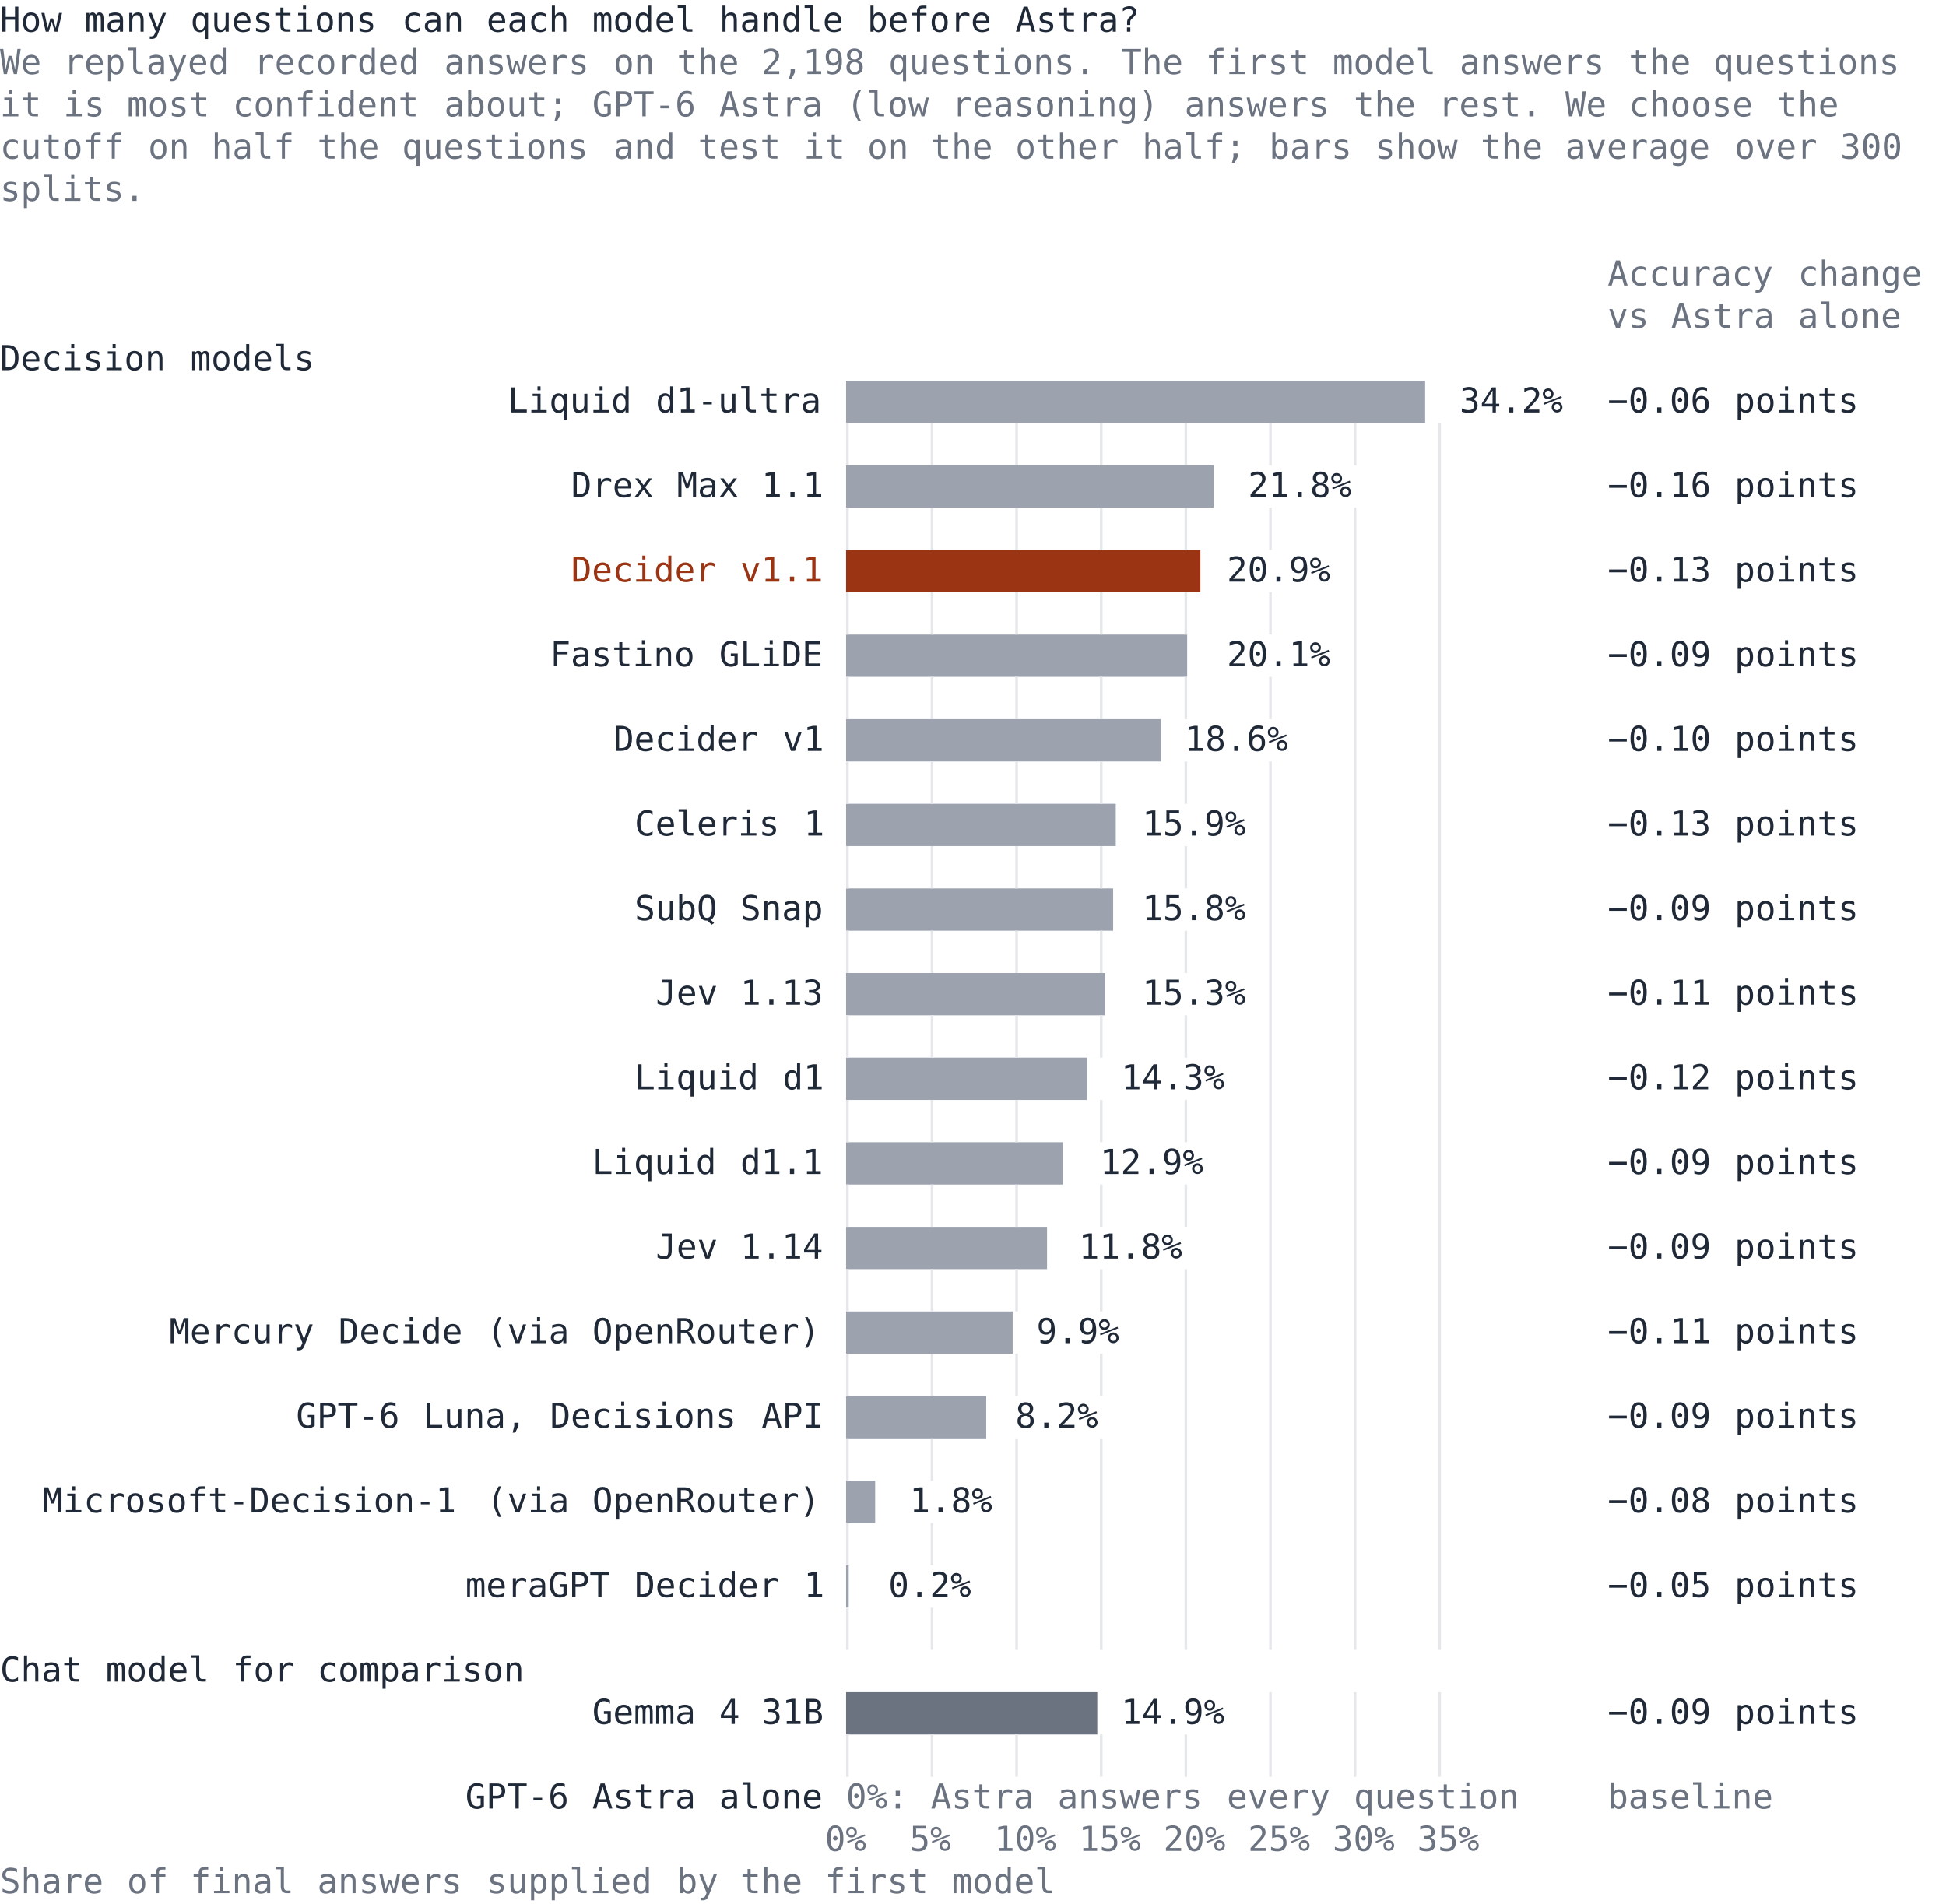
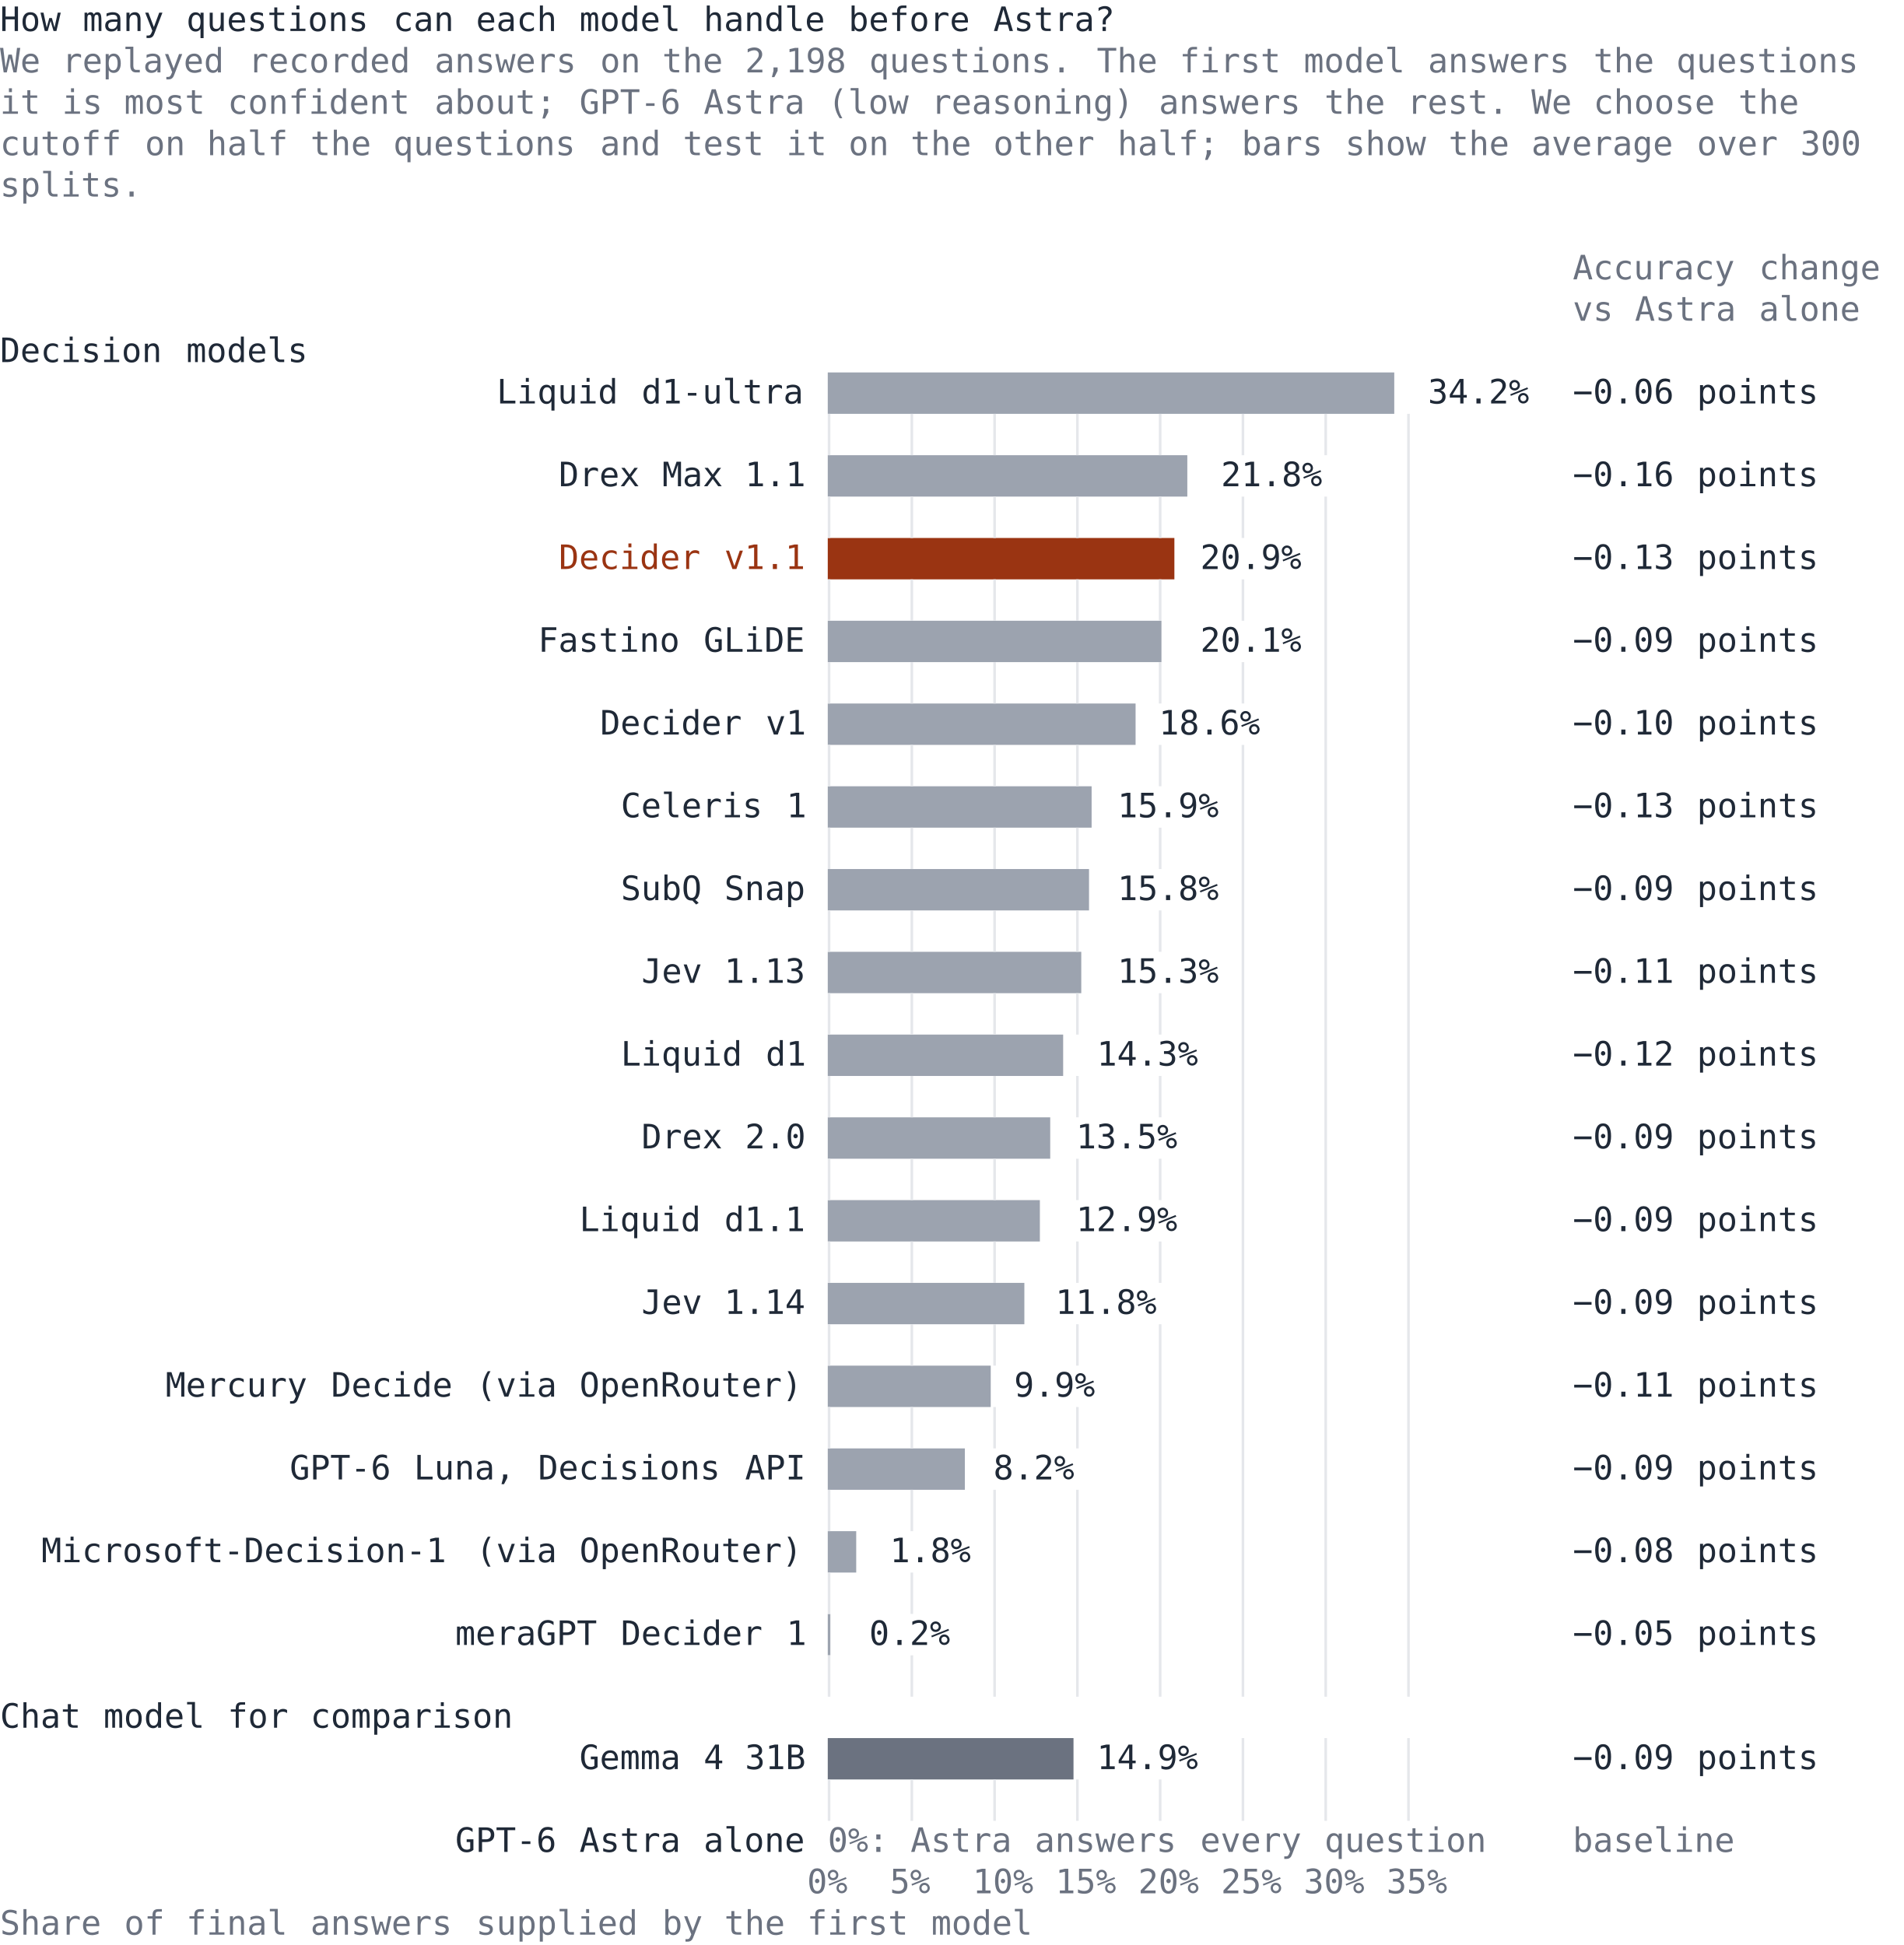
- <svg xmlns="http://www.w3.org/2000/svg" viewBox="0 0 736 720" width="736" height="720" role="img">
+ <svg xmlns="http://www.w3.org/2000/svg" viewBox="0 0 736 752" width="736" height="752" role="img">
  <style>text{font:13px ui-monospace,SFMono-Regular,Menlo,Consolas,"DejaVu Sans Mono",monospace;white-space:pre}</style>
-   <path fill="#6b7280" d="M320 640h8v16h-8zM328 640h8v16h-8zM336 640h8v16h-8zM344 640h8v16h-8zM352 640h8v16h-8zM360 640h8v16h-8zM368 640h8v16h-8zM376 640h8v16h-8zM384 640h8v16h-8zM392 640h8v16h-8zM400 640h8v16h-8zM408 640h7v16h-7z" />
+   <path fill="#6b7280" d="M320 672h8v16h-8zM328 672h8v16h-8zM336 672h8v16h-8zM344 672h8v16h-8zM352 672h8v16h-8zM360 672h8v16h-8zM368 672h8v16h-8zM376 672h8v16h-8zM384 672h8v16h-8zM392 672h8v16h-8zM400 672h8v16h-8zM408 672h7v16h-7z" />
  <path fill="#9a3412" d="M320 208h8v16h-8zM328 208h8v16h-8zM336 208h8v16h-8zM344 208h8v16h-8zM352 208h8v16h-8zM360 208h8v16h-8zM368 208h8v16h-8zM376 208h8v16h-8zM384 208h8v16h-8zM392 208h8v16h-8zM400 208h8v16h-8zM408 208h8v16h-8zM416 208h8v16h-8zM424 208h8v16h-8zM432 208h8v16h-8zM440 208h8v16h-8zM448 208h6v16h-6z" />
-   <path fill="#9ca3af" d="M320 144h8v16h-8zM328 144h8v16h-8zM336 144h8v16h-8zM344 144h8v16h-8zM352 144h8v16h-8zM360 144h8v16h-8zM368 144h8v16h-8zM376 144h8v16h-8zM384 144h8v16h-8zM392 144h8v16h-8zM400 144h8v16h-8zM408 144h8v16h-8zM416 144h8v16h-8zM424 144h8v16h-8zM432 144h8v16h-8zM440 144h8v16h-8zM448 144h8v16h-8zM456 144h8v16h-8zM464 144h8v16h-8zM472 144h8v16h-8zM480 144h8v16h-8zM488 144h8v16h-8zM496 144h8v16h-8zM504 144h8v16h-8zM512 144h8v16h-8zM520 144h8v16h-8zM528 144h8v16h-8zM536 144h3v16h-3zM320 176h8v16h-8zM328 176h8v16h-8zM336 176h8v16h-8zM344 176h8v16h-8zM352 176h8v16h-8zM360 176h8v16h-8zM368 176h8v16h-8zM376 176h8v16h-8zM384 176h8v16h-8zM392 176h8v16h-8zM400 176h8v16h-8zM408 176h8v16h-8zM416 176h8v16h-8zM424 176h8v16h-8zM432 176h8v16h-8zM440 176h8v16h-8zM448 176h8v16h-8zM456 176h3v16h-3zM320 240h8v16h-8zM328 240h8v16h-8zM336 240h8v16h-8zM344 240h8v16h-8zM352 240h8v16h-8zM360 240h8v16h-8zM368 240h8v16h-8zM376 240h8v16h-8zM384 240h8v16h-8zM392 240h8v16h-8zM400 240h8v16h-8zM408 240h8v16h-8zM416 240h8v16h-8zM424 240h8v16h-8zM432 240h8v16h-8zM440 240h8v16h-8zM448 240h1v16h-1zM320 272h8v16h-8zM328 272h8v16h-8zM336 272h8v16h-8zM344 272h8v16h-8zM352 272h8v16h-8zM360 272h8v16h-8zM368 272h8v16h-8zM376 272h8v16h-8zM384 272h8v16h-8zM392 272h8v16h-8zM400 272h8v16h-8zM408 272h8v16h-8zM416 272h8v16h-8zM424 272h8v16h-8zM432 272h7v16h-7zM320 304h8v16h-8zM328 304h8v16h-8zM336 304h8v16h-8zM344 304h8v16h-8zM352 304h8v16h-8zM360 304h8v16h-8zM368 304h8v16h-8zM376 304h8v16h-8zM384 304h8v16h-8zM392 304h8v16h-8zM400 304h8v16h-8zM408 304h8v16h-8zM416 304h6v16h-6zM320 336h8v16h-8zM328 336h8v16h-8zM336 336h8v16h-8zM344 336h8v16h-8zM352 336h8v16h-8zM360 336h8v16h-8zM368 336h8v16h-8zM376 336h8v16h-8zM384 336h8v16h-8zM392 336h8v16h-8zM400 336h8v16h-8zM408 336h8v16h-8zM416 336h5v16h-5zM320 368h8v16h-8zM328 368h8v16h-8zM336 368h8v16h-8zM344 368h8v16h-8zM352 368h8v16h-8zM360 368h8v16h-8zM368 368h8v16h-8zM376 368h8v16h-8zM384 368h8v16h-8zM392 368h8v16h-8zM400 368h8v16h-8zM408 368h8v16h-8zM416 368h2v16h-2zM320 400h8v16h-8zM328 400h8v16h-8zM336 400h8v16h-8zM344 400h8v16h-8zM352 400h8v16h-8zM360 400h8v16h-8zM368 400h8v16h-8zM376 400h8v16h-8zM384 400h8v16h-8zM392 400h8v16h-8zM400 400h8v16h-8zM408 400h3v16h-3zM320 432h8v16h-8zM328 432h8v16h-8zM336 432h8v16h-8zM344 432h8v16h-8zM352 432h8v16h-8zM360 432h8v16h-8zM368 432h8v16h-8zM376 432h8v16h-8zM384 432h8v16h-8zM392 432h8v16h-8zM400 432h2v16h-2zM320 464h8v16h-8zM328 464h8v16h-8zM336 464h8v16h-8zM344 464h8v16h-8zM352 464h8v16h-8zM360 464h8v16h-8zM368 464h8v16h-8zM376 464h8v16h-8zM384 464h8v16h-8zM392 464h4v16h-4zM320 496h8v16h-8zM328 496h8v16h-8zM336 496h8v16h-8zM344 496h8v16h-8zM352 496h8v16h-8zM360 496h8v16h-8zM368 496h8v16h-8zM376 496h7v16h-7zM320 528h8v16h-8zM328 528h8v16h-8zM336 528h8v16h-8zM344 528h8v16h-8zM352 528h8v16h-8zM360 528h8v16h-8zM368 528h5v16h-5zM320 560h8v16h-8zM328 560h3v16h-3zM320 592h1v16h-1z" />
-   <path fill="#e5e7eb" d="M320 160h1v16h-1zM352 160h1v16h-1zM384 160h1v16h-1zM416 160h1v16h-1zM448 160h1v16h-1zM480 160h1v16h-1zM512 160h1v16h-1zM544 160h1v16h-1zM544 176h1v16h-1zM320 192h1v16h-1zM352 192h1v16h-1zM384 192h1v16h-1zM416 192h1v16h-1zM448 192h1v16h-1zM480 192h1v16h-1zM512 192h1v16h-1zM544 192h1v16h-1zM512 208h1v16h-1zM544 208h1v16h-1zM320 224h1v16h-1zM352 224h1v16h-1zM384 224h1v16h-1zM416 224h1v16h-1zM448 224h1v16h-1zM480 224h1v16h-1zM512 224h1v16h-1zM544 224h1v16h-1zM512 240h1v16h-1zM544 240h1v16h-1zM320 256h1v16h-1zM352 256h1v16h-1zM384 256h1v16h-1zM416 256h1v16h-1zM448 256h1v16h-1zM480 256h1v16h-1zM512 256h1v16h-1zM544 256h1v16h-1zM512 272h1v16h-1zM544 272h1v16h-1zM320 288h1v16h-1zM352 288h1v16h-1zM384 288h1v16h-1zM416 288h1v16h-1zM448 288h1v16h-1zM480 288h1v16h-1zM512 288h1v16h-1zM544 288h1v16h-1zM480 304h1v16h-1zM512 304h1v16h-1zM544 304h1v16h-1zM320 320h1v16h-1zM352 320h1v16h-1zM384 320h1v16h-1zM416 320h1v16h-1zM448 320h1v16h-1zM480 320h1v16h-1zM512 320h1v16h-1zM544 320h1v16h-1zM480 336h1v16h-1zM512 336h1v16h-1zM544 336h1v16h-1zM320 352h1v16h-1zM352 352h1v16h-1zM384 352h1v16h-1zM416 352h1v16h-1zM448 352h1v16h-1zM480 352h1v16h-1zM512 352h1v16h-1zM544 352h1v16h-1zM480 368h1v16h-1zM512 368h1v16h-1zM544 368h1v16h-1zM320 384h1v16h-1zM352 384h1v16h-1zM384 384h1v16h-1zM416 384h1v16h-1zM448 384h1v16h-1zM480 384h1v16h-1zM512 384h1v16h-1zM544 384h1v16h-1zM480 400h1v16h-1zM512 400h1v16h-1zM544 400h1v16h-1zM320 416h1v16h-1zM352 416h1v16h-1zM384 416h1v16h-1zM416 416h1v16h-1zM448 416h1v16h-1zM480 416h1v16h-1zM512 416h1v16h-1zM544 416h1v16h-1zM480 432h1v16h-1zM512 432h1v16h-1zM544 432h1v16h-1zM320 448h1v16h-1zM352 448h1v16h-1zM384 448h1v16h-1zM416 448h1v16h-1zM448 448h1v16h-1zM480 448h1v16h-1zM512 448h1v16h-1zM544 448h1v16h-1zM480 464h1v16h-1zM512 464h1v16h-1zM544 464h1v16h-1zM320 480h1v16h-1zM352 480h1v16h-1zM384 480h1v16h-1zM416 480h1v16h-1zM448 480h1v16h-1zM480 480h1v16h-1zM512 480h1v16h-1zM544 480h1v16h-1zM448 496h1v16h-1zM480 496h1v16h-1zM512 496h1v16h-1zM544 496h1v16h-1zM320 512h1v16h-1zM352 512h1v16h-1zM384 512h1v16h-1zM416 512h1v16h-1zM448 512h1v16h-1zM480 512h1v16h-1zM512 512h1v16h-1zM544 512h1v16h-1zM448 528h1v16h-1zM480 528h1v16h-1zM512 528h1v16h-1zM544 528h1v16h-1zM320 544h1v16h-1zM352 544h1v16h-1zM384 544h1v16h-1zM416 544h1v16h-1zM448 544h1v16h-1zM480 544h1v16h-1zM512 544h1v16h-1zM544 544h1v16h-1zM384 560h1v16h-1zM416 560h1v16h-1zM448 560h1v16h-1zM480 560h1v16h-1zM512 560h1v16h-1zM544 560h1v16h-1zM320 576h1v16h-1zM352 576h1v16h-1zM384 576h1v16h-1zM416 576h1v16h-1zM448 576h1v16h-1zM480 576h1v16h-1zM512 576h1v16h-1zM544 576h1v16h-1zM384 592h1v16h-1zM416 592h1v16h-1zM448 592h1v16h-1zM480 592h1v16h-1zM512 592h1v16h-1zM544 592h1v16h-1zM320 608h1v16h-1zM352 608h1v16h-1zM384 608h1v16h-1zM416 608h1v16h-1zM448 608h1v16h-1zM480 608h1v16h-1zM512 608h1v16h-1zM544 608h1v16h-1zM480 640h1v16h-1zM512 640h1v16h-1zM544 640h1v16h-1zM320 656h1v16h-1zM352 656h1v16h-1zM384 656h1v16h-1zM416 656h1v16h-1zM448 656h1v16h-1zM480 656h1v16h-1zM512 656h1v16h-1zM544 656h1v16h-1z" />
+   <path fill="#9ca3af" d="M320 144h8v16h-8zM328 144h8v16h-8zM336 144h8v16h-8zM344 144h8v16h-8zM352 144h8v16h-8zM360 144h8v16h-8zM368 144h8v16h-8zM376 144h8v16h-8zM384 144h8v16h-8zM392 144h8v16h-8zM400 144h8v16h-8zM408 144h8v16h-8zM416 144h8v16h-8zM424 144h8v16h-8zM432 144h8v16h-8zM440 144h8v16h-8zM448 144h8v16h-8zM456 144h8v16h-8zM464 144h8v16h-8zM472 144h8v16h-8zM480 144h8v16h-8zM488 144h8v16h-8zM496 144h8v16h-8zM504 144h8v16h-8zM512 144h8v16h-8zM520 144h8v16h-8zM528 144h8v16h-8zM536 144h3v16h-3zM320 176h8v16h-8zM328 176h8v16h-8zM336 176h8v16h-8zM344 176h8v16h-8zM352 176h8v16h-8zM360 176h8v16h-8zM368 176h8v16h-8zM376 176h8v16h-8zM384 176h8v16h-8zM392 176h8v16h-8zM400 176h8v16h-8zM408 176h8v16h-8zM416 176h8v16h-8zM424 176h8v16h-8zM432 176h8v16h-8zM440 176h8v16h-8zM448 176h8v16h-8zM456 176h3v16h-3zM320 240h8v16h-8zM328 240h8v16h-8zM336 240h8v16h-8zM344 240h8v16h-8zM352 240h8v16h-8zM360 240h8v16h-8zM368 240h8v16h-8zM376 240h8v16h-8zM384 240h8v16h-8zM392 240h8v16h-8zM400 240h8v16h-8zM408 240h8v16h-8zM416 240h8v16h-8zM424 240h8v16h-8zM432 240h8v16h-8zM440 240h8v16h-8zM448 240h1v16h-1zM320 272h8v16h-8zM328 272h8v16h-8zM336 272h8v16h-8zM344 272h8v16h-8zM352 272h8v16h-8zM360 272h8v16h-8zM368 272h8v16h-8zM376 272h8v16h-8zM384 272h8v16h-8zM392 272h8v16h-8zM400 272h8v16h-8zM408 272h8v16h-8zM416 272h8v16h-8zM424 272h8v16h-8zM432 272h7v16h-7zM320 304h8v16h-8zM328 304h8v16h-8zM336 304h8v16h-8zM344 304h8v16h-8zM352 304h8v16h-8zM360 304h8v16h-8zM368 304h8v16h-8zM376 304h8v16h-8zM384 304h8v16h-8zM392 304h8v16h-8zM400 304h8v16h-8zM408 304h8v16h-8zM416 304h6v16h-6zM320 336h8v16h-8zM328 336h8v16h-8zM336 336h8v16h-8zM344 336h8v16h-8zM352 336h8v16h-8zM360 336h8v16h-8zM368 336h8v16h-8zM376 336h8v16h-8zM384 336h8v16h-8zM392 336h8v16h-8zM400 336h8v16h-8zM408 336h8v16h-8zM416 336h5v16h-5zM320 368h8v16h-8zM328 368h8v16h-8zM336 368h8v16h-8zM344 368h8v16h-8zM352 368h8v16h-8zM360 368h8v16h-8zM368 368h8v16h-8zM376 368h8v16h-8zM384 368h8v16h-8zM392 368h8v16h-8zM400 368h8v16h-8zM408 368h8v16h-8zM416 368h2v16h-2zM320 400h8v16h-8zM328 400h8v16h-8zM336 400h8v16h-8zM344 400h8v16h-8zM352 400h8v16h-8zM360 400h8v16h-8zM368 400h8v16h-8zM376 400h8v16h-8zM384 400h8v16h-8zM392 400h8v16h-8zM400 400h8v16h-8zM408 400h3v16h-3zM320 432h8v16h-8zM328 432h8v16h-8zM336 432h8v16h-8zM344 432h8v16h-8zM352 432h8v16h-8zM360 432h8v16h-8zM368 432h8v16h-8zM376 432h8v16h-8zM384 432h8v16h-8zM392 432h8v16h-8zM400 432h6v16h-6zM320 464h8v16h-8zM328 464h8v16h-8zM336 464h8v16h-8zM344 464h8v16h-8zM352 464h8v16h-8zM360 464h8v16h-8zM368 464h8v16h-8zM376 464h8v16h-8zM384 464h8v16h-8zM392 464h8v16h-8zM400 464h2v16h-2zM320 496h8v16h-8zM328 496h8v16h-8zM336 496h8v16h-8zM344 496h8v16h-8zM352 496h8v16h-8zM360 496h8v16h-8zM368 496h8v16h-8zM376 496h8v16h-8zM384 496h8v16h-8zM392 496h4v16h-4zM320 528h8v16h-8zM328 528h8v16h-8zM336 528h8v16h-8zM344 528h8v16h-8zM352 528h8v16h-8zM360 528h8v16h-8zM368 528h8v16h-8zM376 528h7v16h-7zM320 560h8v16h-8zM328 560h8v16h-8zM336 560h8v16h-8zM344 560h8v16h-8zM352 560h8v16h-8zM360 560h8v16h-8zM368 560h5v16h-5zM320 592h8v16h-8zM328 592h3v16h-3zM320 624h1v16h-1z" />
+   <path fill="#e5e7eb" d="M320 160h1v16h-1zM352 160h1v16h-1zM384 160h1v16h-1zM416 160h1v16h-1zM448 160h1v16h-1zM480 160h1v16h-1zM512 160h1v16h-1zM544 160h1v16h-1zM544 176h1v16h-1zM320 192h1v16h-1zM352 192h1v16h-1zM384 192h1v16h-1zM416 192h1v16h-1zM448 192h1v16h-1zM480 192h1v16h-1zM512 192h1v16h-1zM544 192h1v16h-1zM512 208h1v16h-1zM544 208h1v16h-1zM320 224h1v16h-1zM352 224h1v16h-1zM384 224h1v16h-1zM416 224h1v16h-1zM448 224h1v16h-1zM480 224h1v16h-1zM512 224h1v16h-1zM544 224h1v16h-1zM512 240h1v16h-1zM544 240h1v16h-1zM320 256h1v16h-1zM352 256h1v16h-1zM384 256h1v16h-1zM416 256h1v16h-1zM448 256h1v16h-1zM480 256h1v16h-1zM512 256h1v16h-1zM544 256h1v16h-1zM512 272h1v16h-1zM544 272h1v16h-1zM320 288h1v16h-1zM352 288h1v16h-1zM384 288h1v16h-1zM416 288h1v16h-1zM448 288h1v16h-1zM480 288h1v16h-1zM512 288h1v16h-1zM544 288h1v16h-1zM480 304h1v16h-1zM512 304h1v16h-1zM544 304h1v16h-1zM320 320h1v16h-1zM352 320h1v16h-1zM384 320h1v16h-1zM416 320h1v16h-1zM448 320h1v16h-1zM480 320h1v16h-1zM512 320h1v16h-1zM544 320h1v16h-1zM480 336h1v16h-1zM512 336h1v16h-1zM544 336h1v16h-1zM320 352h1v16h-1zM352 352h1v16h-1zM384 352h1v16h-1zM416 352h1v16h-1zM448 352h1v16h-1zM480 352h1v16h-1zM512 352h1v16h-1zM544 352h1v16h-1zM480 368h1v16h-1zM512 368h1v16h-1zM544 368h1v16h-1zM320 384h1v16h-1zM352 384h1v16h-1zM384 384h1v16h-1zM416 384h1v16h-1zM448 384h1v16h-1zM480 384h1v16h-1zM512 384h1v16h-1zM544 384h1v16h-1zM480 400h1v16h-1zM512 400h1v16h-1zM544 400h1v16h-1zM320 416h1v16h-1zM352 416h1v16h-1zM384 416h1v16h-1zM416 416h1v16h-1zM448 416h1v16h-1zM480 416h1v16h-1zM512 416h1v16h-1zM544 416h1v16h-1zM480 432h1v16h-1zM512 432h1v16h-1zM544 432h1v16h-1zM320 448h1v16h-1zM352 448h1v16h-1zM384 448h1v16h-1zM416 448h1v16h-1zM448 448h1v16h-1zM480 448h1v16h-1zM512 448h1v16h-1zM544 448h1v16h-1zM480 464h1v16h-1zM512 464h1v16h-1zM544 464h1v16h-1zM320 480h1v16h-1zM352 480h1v16h-1zM384 480h1v16h-1zM416 480h1v16h-1zM448 480h1v16h-1zM480 480h1v16h-1zM512 480h1v16h-1zM544 480h1v16h-1zM480 496h1v16h-1zM512 496h1v16h-1zM544 496h1v16h-1zM320 512h1v16h-1zM352 512h1v16h-1zM384 512h1v16h-1zM416 512h1v16h-1zM448 512h1v16h-1zM480 512h1v16h-1zM512 512h1v16h-1zM544 512h1v16h-1zM448 528h1v16h-1zM480 528h1v16h-1zM512 528h1v16h-1zM544 528h1v16h-1zM320 544h1v16h-1zM352 544h1v16h-1zM384 544h1v16h-1zM416 544h1v16h-1zM448 544h1v16h-1zM480 544h1v16h-1zM512 544h1v16h-1zM544 544h1v16h-1zM448 560h1v16h-1zM480 560h1v16h-1zM512 560h1v16h-1zM544 560h1v16h-1zM320 576h1v16h-1zM352 576h1v16h-1zM384 576h1v16h-1zM416 576h1v16h-1zM448 576h1v16h-1zM480 576h1v16h-1zM512 576h1v16h-1zM544 576h1v16h-1zM384 592h1v16h-1zM416 592h1v16h-1zM448 592h1v16h-1zM480 592h1v16h-1zM512 592h1v16h-1zM544 592h1v16h-1zM320 608h1v16h-1zM352 608h1v16h-1zM384 608h1v16h-1zM416 608h1v16h-1zM448 608h1v16h-1zM480 608h1v16h-1zM512 608h1v16h-1zM544 608h1v16h-1zM384 624h1v16h-1zM416 624h1v16h-1zM448 624h1v16h-1zM480 624h1v16h-1zM512 624h1v16h-1zM544 624h1v16h-1zM320 640h1v16h-1zM352 640h1v16h-1zM384 640h1v16h-1zM416 640h1v16h-1zM448 640h1v16h-1zM480 640h1v16h-1zM512 640h1v16h-1zM544 640h1v16h-1zM480 672h1v16h-1zM512 672h1v16h-1zM544 672h1v16h-1zM320 688h1v16h-1zM352 688h1v16h-1zM384 688h1v16h-1zM416 688h1v16h-1zM448 688h1v16h-1zM480 688h1v16h-1zM512 688h1v16h-1zM544 688h1v16h-1z" />
  <text x="0 8 16" y="12" fill="#1f2937" font-weight="600">How</text>
  <text x="32 40 48 56" y="12" fill="#1f2937" font-weight="600">many</text>
  <text x="72 80 88 96 104 112 120 128 136" y="12" fill="#1f2937" font-weight="600">questions</text>
  <text x="152 160 168" y="12" fill="#1f2937" font-weight="600">can</text>
  <text x="184 192 200 208" y="12" fill="#1f2937" font-weight="600">each</text>
  <text x="224 232 240 248 256" y="12" fill="#1f2937" font-weight="600">model</text>
  <text x="272 280 288 296 304 312" y="12" fill="#1f2937" font-weight="600">handle</text>
  <text x="328 336 344 352 360 368" y="12" fill="#1f2937" font-weight="600">before</text>
  <text x="384 392 400 408 416 424" y="12" fill="#1f2937" font-weight="600">Astra?</text>
  <text x="0 8" y="28" fill="#6b7280">We</text>
  <text x="24 32 40 48 56 64 72 80" y="28" fill="#6b7280">replayed</text>
  <text x="96 104 112 120 128 136 144 152" y="28" fill="#6b7280">recorded</text>
  <text x="168 176 184 192 200 208 216" y="28" fill="#6b7280">answers</text>
  <text x="232 240" y="28" fill="#6b7280">on</text>
  <text x="256 264 272" y="28" fill="#6b7280">the</text>
  <text x="288 296 304 312 320" y="28" fill="#6b7280">2,198</text>
  <text x="336 344 352 360 368 376 384 392 400 408" y="28" fill="#6b7280">questions.</text>
  <text x="424 432 440" y="28" fill="#6b7280">The</text>
  <text x="456 464 472 480 488" y="28" fill="#6b7280">first</text>
  <text x="504 512 520 528 536" y="28" fill="#6b7280">model</text>
  <text x="552 560 568 576 584 592 600" y="28" fill="#6b7280">answers</text>
  <text x="616 624 632" y="28" fill="#6b7280">the</text>
  <text x="648 656 664 672 680 688 696 704 712" y="28" fill="#6b7280">questions</text>
  <text x="0 8" y="44" fill="#6b7280">it</text>
  <text x="24 32" y="44" fill="#6b7280">is</text>
  <text x="48 56 64 72" y="44" fill="#6b7280">most</text>
  <text x="88 96 104 112 120 128 136 144 152" y="44" fill="#6b7280">confident</text>
  <text x="168 176 184 192 200 208" y="44" fill="#6b7280">about;</text>
  <text x="224 232 240 248 256" y="44" fill="#6b7280">GPT-6</text>
  <text x="272 280 288 296 304" y="44" fill="#6b7280">Astra</text>
  <text x="320 328 336 344" y="44" fill="#6b7280">(low</text>
  <text x="360 368 376 384 392 400 408 416 424 432" y="44" fill="#6b7280">reasoning)</text>
  <text x="448 456 464 472 480 488 496" y="44" fill="#6b7280">answers</text>
  <text x="512 520 528" y="44" fill="#6b7280">the</text>
  <text x="544 552 560 568 576" y="44" fill="#6b7280">rest.</text>
  <text x="592 600" y="44" fill="#6b7280">We</text>
  <text x="616 624 632 640 648 656" y="44" fill="#6b7280">choose</text>
  <text x="672 680 688" y="44" fill="#6b7280">the</text>
  <text x="0 8 16 24 32 40" y="60" fill="#6b7280">cutoff</text>
  <text x="56 64" y="60" fill="#6b7280">on</text>
  <text x="80 88 96 104" y="60" fill="#6b7280">half</text>
  <text x="120 128 136" y="60" fill="#6b7280">the</text>
  <text x="152 160 168 176 184 192 200 208 216" y="60" fill="#6b7280">questions</text>
  <text x="232 240 248" y="60" fill="#6b7280">and</text>
  <text x="264 272 280 288" y="60" fill="#6b7280">test</text>
  <text x="304 312" y="60" fill="#6b7280">it</text>
  <text x="328 336" y="60" fill="#6b7280">on</text>
  <text x="352 360 368" y="60" fill="#6b7280">the</text>
  <text x="384 392 400 408 416" y="60" fill="#6b7280">other</text>
  <text x="432 440 448 456 464" y="60" fill="#6b7280">half;</text>
  <text x="480 488 496 504" y="60" fill="#6b7280">bars</text>
  <text x="520 528 536 544" y="60" fill="#6b7280">show</text>
  <text x="560 568 576" y="60" fill="#6b7280">the</text>
  <text x="592 600 608 616 624 632 640" y="60" fill="#6b7280">average</text>
  <text x="656 664 672 680" y="60" fill="#6b7280">over</text>
  <text x="696 704 712" y="60" fill="#6b7280">300</text>
  <text x="0 8 16 24 32 40 48" y="76" fill="#6b7280">splits.</text>
  <text x="608 616 624 632 640 648 656 664" y="108" fill="#6b7280">Accuracy</text>
  <text x="680 688 696 704 712 720" y="108" fill="#6b7280">change</text>
  <text x="608 616" y="124" fill="#6b7280">vs</text>
  <text x="632 640 648 656 664" y="124" fill="#6b7280">Astra</text>
  <text x="680 688 696 704 712" y="124" fill="#6b7280">alone</text>
  <text x="0 8 16 24 32 40 48 56" y="140" fill="#1f2937" font-weight="600">Decision</text>
  <text x="72 80 88 96 104 112" y="140" fill="#1f2937" font-weight="600">models</text>
  <text x="192 200 208 216 224 232" y="156" fill="#1f2937">Liquid</text>
  <text x="248 256 264 272 280 288 296 304" y="156" fill="#1f2937">d1-ultra</text>
  <text x="552 560 568 576 584" y="156" fill="#1f2937">34.2%</text>
  <text x="608 616 624 632 640" y="156" fill="#1f2937">−0.06</text>
  <text x="656 664 672 680 688 696" y="156" fill="#1f2937">points</text>
  <text x="216 224 232 240" y="188" fill="#1f2937">Drex</text>
  <text x="256 264 272" y="188" fill="#1f2937">Max</text>
  <text x="288 296 304" y="188" fill="#1f2937">1.1</text>
  <text x="472 480 488 496 504" y="188" fill="#1f2937">21.8%</text>
  <text x="608 616 624 632 640" y="188" fill="#1f2937">−0.16</text>
  <text x="656 664 672 680 688 696" y="188" fill="#1f2937">points</text>
  <text x="216 224 232 240 248 256 264" y="220" fill="#9a3412" font-weight="600">Decider</text>
  <text x="280 288 296 304" y="220" fill="#9a3412" font-weight="600">v1.1</text>
  <text x="464 472 480 488 496" y="220" fill="#1f2937" font-weight="600">20.9%</text>
  <text x="608 616 624 632 640" y="220" fill="#1f2937">−0.13</text>
  <text x="656 664 672 680 688 696" y="220" fill="#1f2937">points</text>
  <text x="208 216 224 232 240 248 256" y="252" fill="#1f2937">Fastino</text>
  <text x="272 280 288 296 304" y="252" fill="#1f2937">GLiDE</text>
  <text x="464 472 480 488 496" y="252" fill="#1f2937">20.1%</text>
  <text x="608 616 624 632 640" y="252" fill="#1f2937">−0.09</text>
  <text x="656 664 672 680 688 696" y="252" fill="#1f2937">points</text>
  <text x="232 240 248 256 264 272 280" y="284" fill="#1f2937">Decider</text>
  <text x="296 304" y="284" fill="#1f2937">v1</text>
  <text x="448 456 464 472 480" y="284" fill="#1f2937">18.6%</text>
  <text x="608 616 624 632 640" y="284" fill="#1f2937">−0.10</text>
  <text x="656 664 672 680 688 696" y="284" fill="#1f2937">points</text>
  <text x="240 248 256 264 272 280 288" y="316" fill="#1f2937">Celeris</text>
  <text x="304" y="316" fill="#1f2937">1</text>
  <text x="432 440 448 456 464" y="316" fill="#1f2937">15.9%</text>
  <text x="608 616 624 632 640" y="316" fill="#1f2937">−0.13</text>
  <text x="656 664 672 680 688 696" y="316" fill="#1f2937">points</text>
  <text x="240 248 256 264" y="348" fill="#1f2937">SubQ</text>
  <text x="280 288 296 304" y="348" fill="#1f2937">Snap</text>
  <text x="432 440 448 456 464" y="348" fill="#1f2937">15.8%</text>
  <text x="608 616 624 632 640" y="348" fill="#1f2937">−0.09</text>
  <text x="656 664 672 680 688 696" y="348" fill="#1f2937">points</text>
  <text x="248 256 264" y="380" fill="#1f2937">Jev</text>
  <text x="280 288 296 304" y="380" fill="#1f2937">1.13</text>
  <text x="432 440 448 456 464" y="380" fill="#1f2937">15.3%</text>
  <text x="608 616 624 632 640" y="380" fill="#1f2937">−0.11</text>
  <text x="656 664 672 680 688 696" y="380" fill="#1f2937">points</text>
  <text x="240 248 256 264 272 280" y="412" fill="#1f2937">Liquid</text>
  <text x="296 304" y="412" fill="#1f2937">d1</text>
  <text x="424 432 440 448 456" y="412" fill="#1f2937">14.3%</text>
  <text x="608 616 624 632 640" y="412" fill="#1f2937">−0.12</text>
  <text x="656 664 672 680 688 696" y="412" fill="#1f2937">points</text>
-   <text x="224 232 240 248 256 264" y="444" fill="#1f2937">Liquid</text>
-   <text x="280 288 296 304" y="444" fill="#1f2937">d1.1</text>
-   <text x="416 424 432 440 448" y="444" fill="#1f2937">12.9%</text>
+   <text x="248 256 264 272" y="444" fill="#1f2937">Drex</text>
+   <text x="288 296 304" y="444" fill="#1f2937">2.0</text>
+   <text x="416 424 432 440 448" y="444" fill="#1f2937">13.5%</text>
  <text x="608 616 624 632 640" y="444" fill="#1f2937">−0.09</text>
  <text x="656 664 672 680 688 696" y="444" fill="#1f2937">points</text>
-   <text x="248 256 264" y="476" fill="#1f2937">Jev</text>
-   <text x="280 288 296 304" y="476" fill="#1f2937">1.14</text>
-   <text x="408 416 424 432 440" y="476" fill="#1f2937">11.8%</text>
+   <text x="224 232 240 248 256 264" y="476" fill="#1f2937">Liquid</text>
+   <text x="280 288 296 304" y="476" fill="#1f2937">d1.1</text>
+   <text x="416 424 432 440 448" y="476" fill="#1f2937">12.9%</text>
  <text x="608 616 624 632 640" y="476" fill="#1f2937">−0.09</text>
  <text x="656 664 672 680 688 696" y="476" fill="#1f2937">points</text>
-   <text x="64 72 80 88 96 104 112" y="508" fill="#1f2937">Mercury</text>
-   <text x="128 136 144 152 160 168" y="508" fill="#1f2937">Decide</text>
-   <text x="184 192 200 208" y="508" fill="#1f2937">(via</text>
-   <text x="224 232 240 248 256 264 272 280 288 296 304" y="508" fill="#1f2937">OpenRouter)</text>
-   <text x="392 400 408 416" y="508" fill="#1f2937">9.9%</text>
-   <text x="608 616 624 632 640" y="508" fill="#1f2937">−0.11</text>
+   <text x="248 256 264" y="508" fill="#1f2937">Jev</text>
+   <text x="280 288 296 304" y="508" fill="#1f2937">1.14</text>
+   <text x="408 416 424 432 440" y="508" fill="#1f2937">11.8%</text>
+   <text x="608 616 624 632 640" y="508" fill="#1f2937">−0.09</text>
  <text x="656 664 672 680 688 696" y="508" fill="#1f2937">points</text>
-   <text x="112 120 128 136 144" y="540" fill="#1f2937">GPT-6</text>
-   <text x="160 168 176 184 192" y="540" fill="#1f2937">Luna,</text>
-   <text x="208 216 224 232 240 248 256 264 272" y="540" fill="#1f2937">Decisions</text>
-   <text x="288 296 304" y="540" fill="#1f2937">API</text>
-   <text x="384 392 400 408" y="540" fill="#1f2937">8.2%</text>
-   <text x="608 616 624 632 640" y="540" fill="#1f2937">−0.09</text>
+   <text x="64 72 80 88 96 104 112" y="540" fill="#1f2937">Mercury</text>
+   <text x="128 136 144 152 160 168" y="540" fill="#1f2937">Decide</text>
+   <text x="184 192 200 208" y="540" fill="#1f2937">(via</text>
+   <text x="224 232 240 248 256 264 272 280 288 296 304" y="540" fill="#1f2937">OpenRouter)</text>
+   <text x="392 400 408 416" y="540" fill="#1f2937">9.9%</text>
+   <text x="608 616 624 632 640" y="540" fill="#1f2937">−0.11</text>
  <text x="656 664 672 680 688 696" y="540" fill="#1f2937">points</text>
-   <text x="16 24 32 40 48 56 64 72 80 88 96 104 112 120 128 136 144 152 160 168" y="572" fill="#1f2937">Microsoft-Decision-1</text>
-   <text x="184 192 200 208" y="572" fill="#1f2937">(via</text>
-   <text x="224 232 240 248 256 264 272 280 288 296 304" y="572" fill="#1f2937">OpenRouter)</text>
-   <text x="344 352 360 368" y="572" fill="#1f2937">1.8%</text>
-   <text x="608 616 624 632 640" y="572" fill="#1f2937">−0.08</text>
+   <text x="112 120 128 136 144" y="572" fill="#1f2937">GPT-6</text>
+   <text x="160 168 176 184 192" y="572" fill="#1f2937">Luna,</text>
+   <text x="208 216 224 232 240 248 256 264 272" y="572" fill="#1f2937">Decisions</text>
+   <text x="288 296 304" y="572" fill="#1f2937">API</text>
+   <text x="384 392 400 408" y="572" fill="#1f2937">8.2%</text>
+   <text x="608 616 624 632 640" y="572" fill="#1f2937">−0.09</text>
  <text x="656 664 672 680 688 696" y="572" fill="#1f2937">points</text>
-   <text x="176 184 192 200 208 216 224" y="604" fill="#1f2937">meraGPT</text>
-   <text x="240 248 256 264 272 280 288" y="604" fill="#1f2937">Decider</text>
-   <text x="304" y="604" fill="#1f2937">1</text>
-   <text x="336 344 352 360" y="604" fill="#1f2937">0.2%</text>
-   <text x="608 616 624 632 640" y="604" fill="#1f2937">−0.05</text>
+   <text x="16 24 32 40 48 56 64 72 80 88 96 104 112 120 128 136 144 152 160 168" y="604" fill="#1f2937">Microsoft-Decision-1</text>
+   <text x="184 192 200 208" y="604" fill="#1f2937">(via</text>
+   <text x="224 232 240 248 256 264 272 280 288 296 304" y="604" fill="#1f2937">OpenRouter)</text>
+   <text x="344 352 360 368" y="604" fill="#1f2937">1.8%</text>
+   <text x="608 616 624 632 640" y="604" fill="#1f2937">−0.08</text>
  <text x="656 664 672 680 688 696" y="604" fill="#1f2937">points</text>
-   <text x="0 8 16 24" y="636" fill="#1f2937" font-weight="600">Chat</text>
-   <text x="40 48 56 64 72" y="636" fill="#1f2937" font-weight="600">model</text>
-   <text x="88 96 104" y="636" fill="#1f2937" font-weight="600">for</text>
-   <text x="120 128 136 144 152 160 168 176 184 192" y="636" fill="#1f2937" font-weight="600">comparison</text>
-   <text x="224 232 240 248 256" y="652" fill="#1f2937">Gemma</text>
-   <text x="272" y="652" fill="#1f2937">4</text>
-   <text x="288 296 304" y="652" fill="#1f2937">31B</text>
-   <text x="424 432 440 448 456" y="652" fill="#1f2937">14.9%</text>
-   <text x="608 616 624 632 640" y="652" fill="#1f2937">−0.09</text>
-   <text x="656 664 672 680 688 696" y="652" fill="#1f2937">points</text>
-   <text x="176 184 192 200 208" y="684" fill="#1f2937">GPT-6</text>
-   <text x="224 232 240 248 256" y="684" fill="#1f2937">Astra</text>
-   <text x="272 280 288 296 304" y="684" fill="#1f2937">alone</text>
-   <text x="320 328 336" y="684" fill="#6b7280">0%:</text>
-   <text x="352 360 368 376 384" y="684" fill="#6b7280">Astra</text>
-   <text x="400 408 416 424 432 440 448" y="684" fill="#6b7280">answers</text>
-   <text x="464 472 480 488 496" y="684" fill="#6b7280">every</text>
-   <text x="512 520 528 536 544 552 560 568" y="684" fill="#6b7280">question</text>
-   <text x="608 616 624 632 640 648 656 664" y="684" fill="#6b7280">baseline</text>
-   <text x="312 320" y="700" fill="#6b7280">0%</text>
-   <text x="344 352" y="700" fill="#6b7280">5%</text>
-   <text x="376 384 392" y="700" fill="#6b7280">10%</text>
-   <text x="408 416 424" y="700" fill="#6b7280">15%</text>
-   <text x="440 448 456" y="700" fill="#6b7280">20%</text>
-   <text x="472 480 488" y="700" fill="#6b7280">25%</text>
-   <text x="504 512 520" y="700" fill="#6b7280">30%</text>
-   <text x="536 544 552" y="700" fill="#6b7280">35%</text>
-   <text x="0 8 16 24 32" y="716" fill="#6b7280">Share</text>
-   <text x="48 56" y="716" fill="#6b7280">of</text>
-   <text x="72 80 88 96 104" y="716" fill="#6b7280">final</text>
-   <text x="120 128 136 144 152 160 168" y="716" fill="#6b7280">answers</text>
-   <text x="184 192 200 208 216 224 232 240" y="716" fill="#6b7280">supplied</text>
-   <text x="256 264" y="716" fill="#6b7280">by</text>
-   <text x="280 288 296" y="716" fill="#6b7280">the</text>
-   <text x="312 320 328 336 344" y="716" fill="#6b7280">first</text>
-   <text x="360 368 376 384 392" y="716" fill="#6b7280">model</text>
+   <text x="176 184 192 200 208 216 224" y="636" fill="#1f2937">meraGPT</text>
+   <text x="240 248 256 264 272 280 288" y="636" fill="#1f2937">Decider</text>
+   <text x="304" y="636" fill="#1f2937">1</text>
+   <text x="336 344 352 360" y="636" fill="#1f2937">0.2%</text>
+   <text x="608 616 624 632 640" y="636" fill="#1f2937">−0.05</text>
+   <text x="656 664 672 680 688 696" y="636" fill="#1f2937">points</text>
+   <text x="0 8 16 24" y="668" fill="#1f2937" font-weight="600">Chat</text>
+   <text x="40 48 56 64 72" y="668" fill="#1f2937" font-weight="600">model</text>
+   <text x="88 96 104" y="668" fill="#1f2937" font-weight="600">for</text>
+   <text x="120 128 136 144 152 160 168 176 184 192" y="668" fill="#1f2937" font-weight="600">comparison</text>
+   <text x="224 232 240 248 256" y="684" fill="#1f2937">Gemma</text>
+   <text x="272" y="684" fill="#1f2937">4</text>
+   <text x="288 296 304" y="684" fill="#1f2937">31B</text>
+   <text x="424 432 440 448 456" y="684" fill="#1f2937">14.9%</text>
+   <text x="608 616 624 632 640" y="684" fill="#1f2937">−0.09</text>
+   <text x="656 664 672 680 688 696" y="684" fill="#1f2937">points</text>
+   <text x="176 184 192 200 208" y="716" fill="#1f2937">GPT-6</text>
+   <text x="224 232 240 248 256" y="716" fill="#1f2937">Astra</text>
+   <text x="272 280 288 296 304" y="716" fill="#1f2937">alone</text>
+   <text x="320 328 336" y="716" fill="#6b7280">0%:</text>
+   <text x="352 360 368 376 384" y="716" fill="#6b7280">Astra</text>
+   <text x="400 408 416 424 432 440 448" y="716" fill="#6b7280">answers</text>
+   <text x="464 472 480 488 496" y="716" fill="#6b7280">every</text>
+   <text x="512 520 528 536 544 552 560 568" y="716" fill="#6b7280">question</text>
+   <text x="608 616 624 632 640 648 656 664" y="716" fill="#6b7280">baseline</text>
+   <text x="312 320" y="732" fill="#6b7280">0%</text>
+   <text x="344 352" y="732" fill="#6b7280">5%</text>
+   <text x="376 384 392" y="732" fill="#6b7280">10%</text>
+   <text x="408 416 424" y="732" fill="#6b7280">15%</text>
+   <text x="440 448 456" y="732" fill="#6b7280">20%</text>
+   <text x="472 480 488" y="732" fill="#6b7280">25%</text>
+   <text x="504 512 520" y="732" fill="#6b7280">30%</text>
+   <text x="536 544 552" y="732" fill="#6b7280">35%</text>
+   <text x="0 8 16 24 32" y="748" fill="#6b7280">Share</text>
+   <text x="48 56" y="748" fill="#6b7280">of</text>
+   <text x="72 80 88 96 104" y="748" fill="#6b7280">final</text>
+   <text x="120 128 136 144 152 160 168" y="748" fill="#6b7280">answers</text>
+   <text x="184 192 200 208 216 224 232 240" y="748" fill="#6b7280">supplied</text>
+   <text x="256 264" y="748" fill="#6b7280">by</text>
+   <text x="280 288 296" y="748" fill="#6b7280">the</text>
+   <text x="312 320 328 336 344" y="748" fill="#6b7280">first</text>
+   <text x="360 368 376 384 392" y="748" fill="#6b7280">model</text>
</svg>
